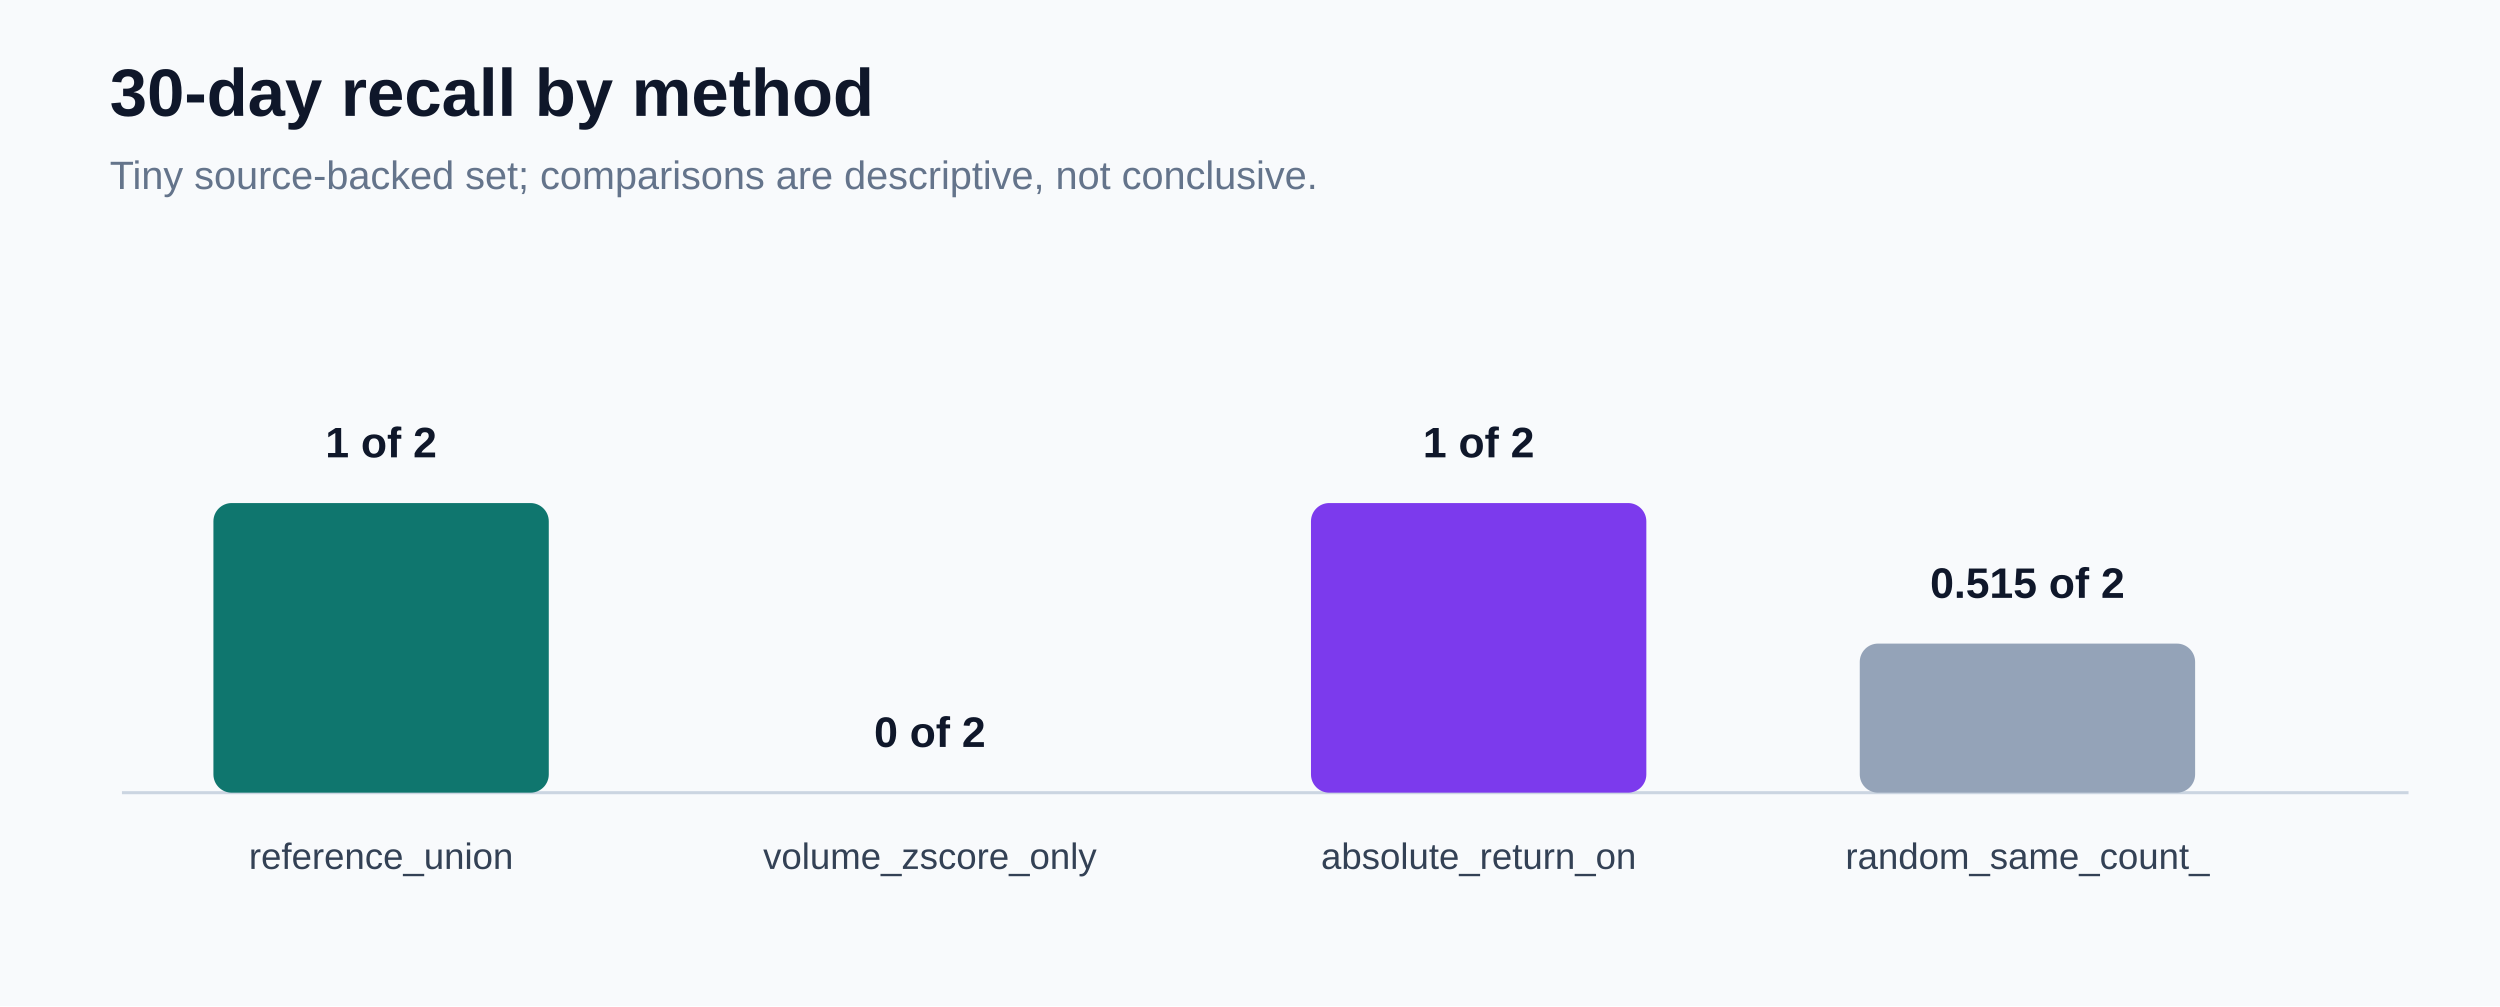
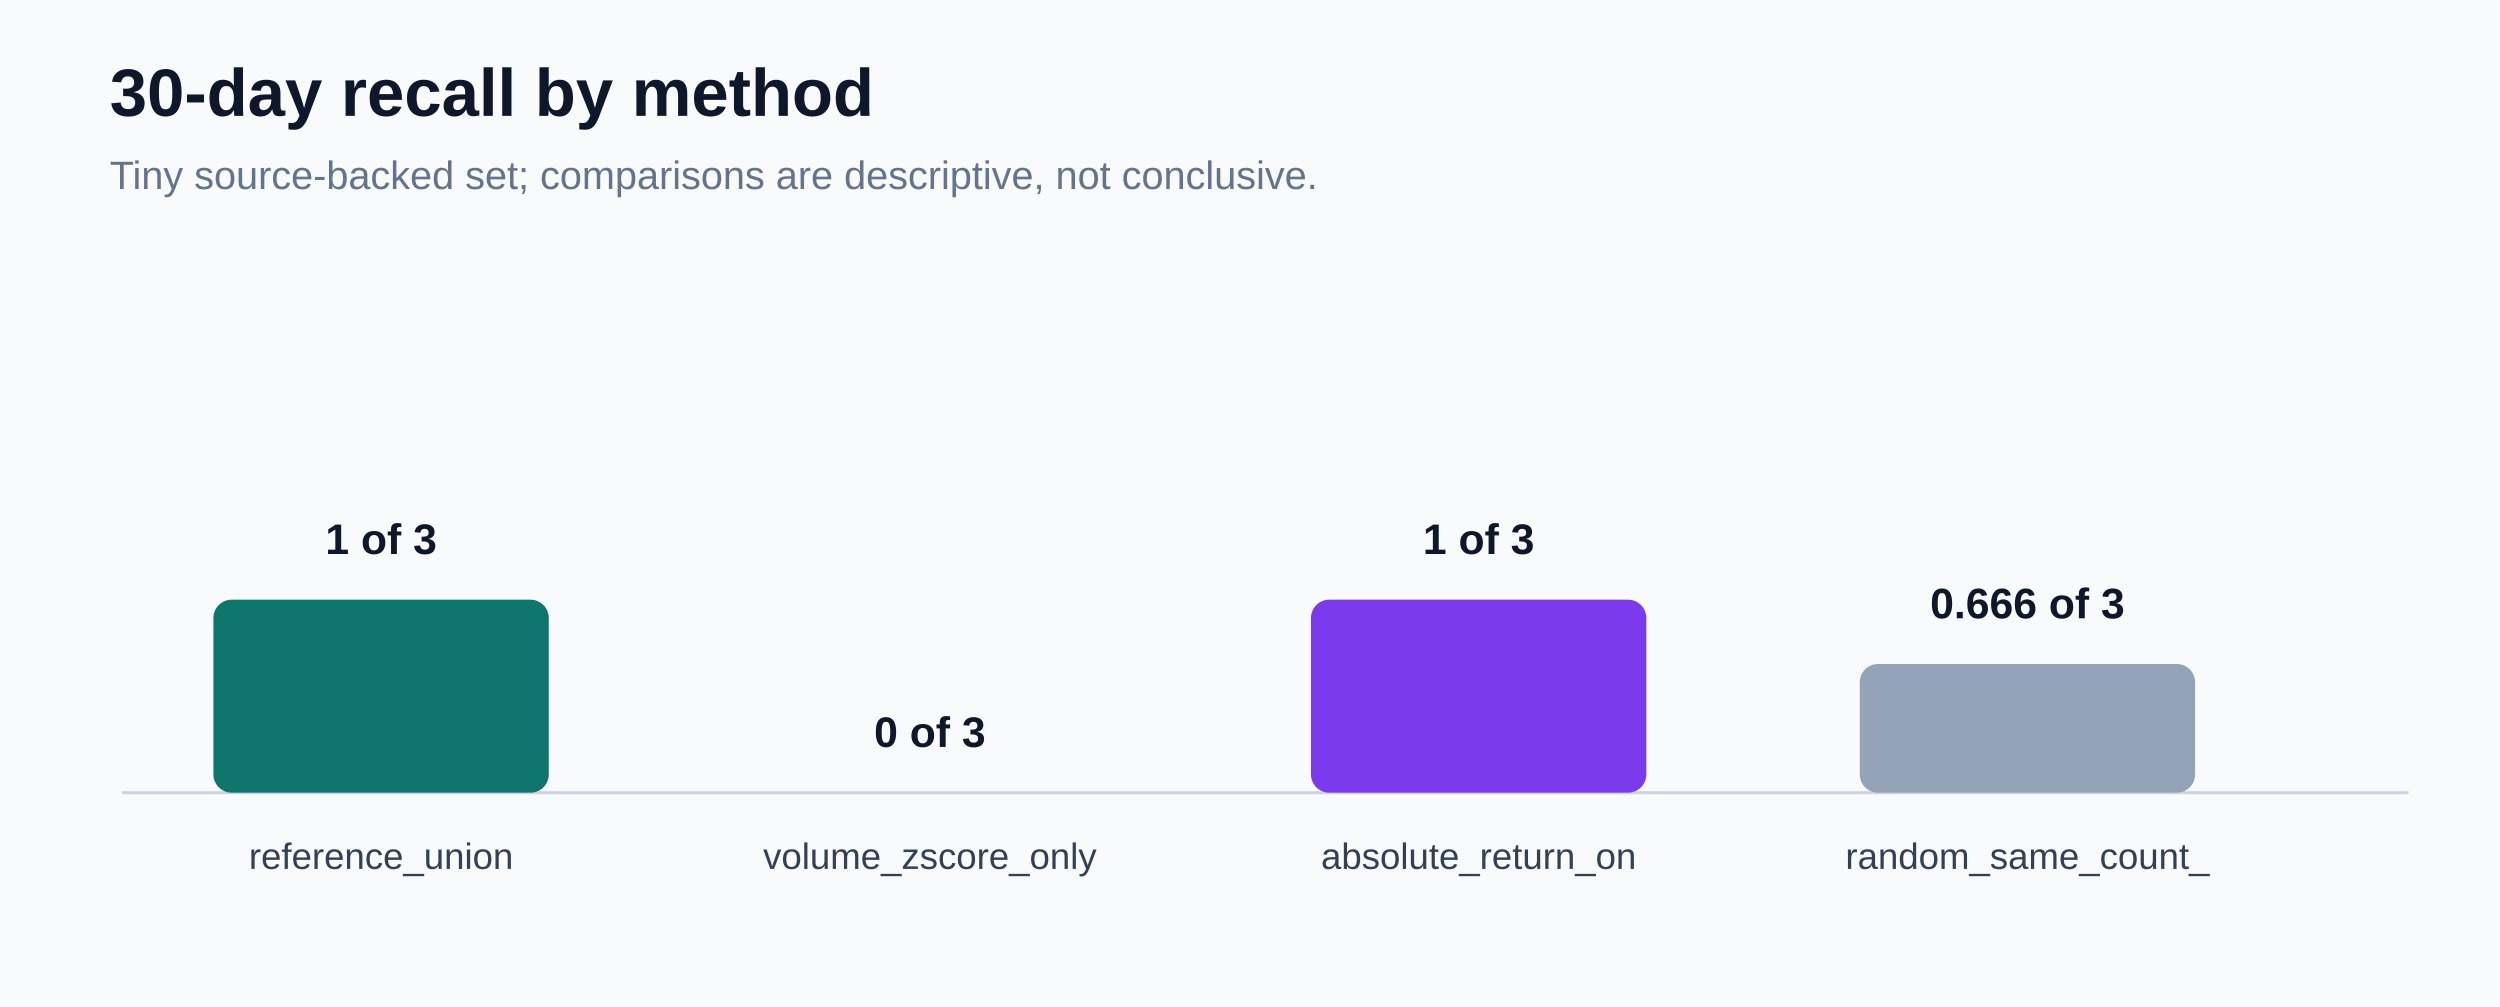
<svg xmlns="http://www.w3.org/2000/svg" width="820" height="330" viewBox="0 0 820 330">
  <rect width="100%" height="100%" fill="#f8fafc" />
  <text x="36" y="38" font-family="Arial" font-size="22" font-weight="700" fill="#0f172a">30-day recall by method</text>
  <text x="36" y="62" font-family="Arial" font-size="13" fill="#64748b">Tiny source-backed set; comparisons are descriptive, not conclusive.</text>
  <line x1="40" y1="260" x2="790" y2="260" stroke="#cbd5e1" />
-   <rect x="70" y="165.0" width="110" height="95.0" rx="6" fill="#0f766e" />
+   <rect x="70" y="196.7" width="110" height="63.3" rx="6" fill="#0f766e" />
  <text x="125" y="285" text-anchor="middle" font-family="Arial" font-size="12" fill="#334155">reference_union</text>
-   <text x="125" y="150.0" text-anchor="middle" font-family="Arial" font-size="14" font-weight="700" fill="#0f172a">1 of 2</text>
+   <text x="125" y="181.7" text-anchor="middle" font-family="Arial" font-size="14" font-weight="700" fill="#0f172a">1 of 3</text>
  <rect x="250" y="260.0" width="110" height="0.0" rx="6" fill="#2563eb" />
  <text x="305" y="285" text-anchor="middle" font-family="Arial" font-size="12" fill="#334155">volume_zscore_only</text>
-   <text x="305" y="245.0" text-anchor="middle" font-family="Arial" font-size="14" font-weight="700" fill="#0f172a">0 of 2</text>
-   <rect x="430" y="165.0" width="110" height="95.0" rx="6" fill="#7c3aed" />
+   <text x="305" y="245.0" text-anchor="middle" font-family="Arial" font-size="14" font-weight="700" fill="#0f172a">0 of 3</text>
+   <rect x="430" y="196.7" width="110" height="63.3" rx="6" fill="#7c3aed" />
  <text x="485" y="285" text-anchor="middle" font-family="Arial" font-size="12" fill="#334155">absolute_return_on</text>
-   <text x="485" y="150.0" text-anchor="middle" font-family="Arial" font-size="14" font-weight="700" fill="#0f172a">1 of 2</text>
-   <rect x="610" y="211.1" width="110" height="48.9" rx="6" fill="#94a3b8" />
+   <text x="485" y="181.7" text-anchor="middle" font-family="Arial" font-size="14" font-weight="700" fill="#0f172a">1 of 3</text>
+   <rect x="610" y="217.8" width="110" height="42.2" rx="6" fill="#94a3b8" />
  <text x="665" y="285" text-anchor="middle" font-family="Arial" font-size="12" fill="#334155">random_same_count_</text>
-   <text x="665" y="196.1" text-anchor="middle" font-family="Arial" font-size="14" font-weight="700" fill="#0f172a">0.515 of 2</text>
+   <text x="665" y="202.8" text-anchor="middle" font-family="Arial" font-size="14" font-weight="700" fill="#0f172a">0.666 of 3</text>
</svg>
